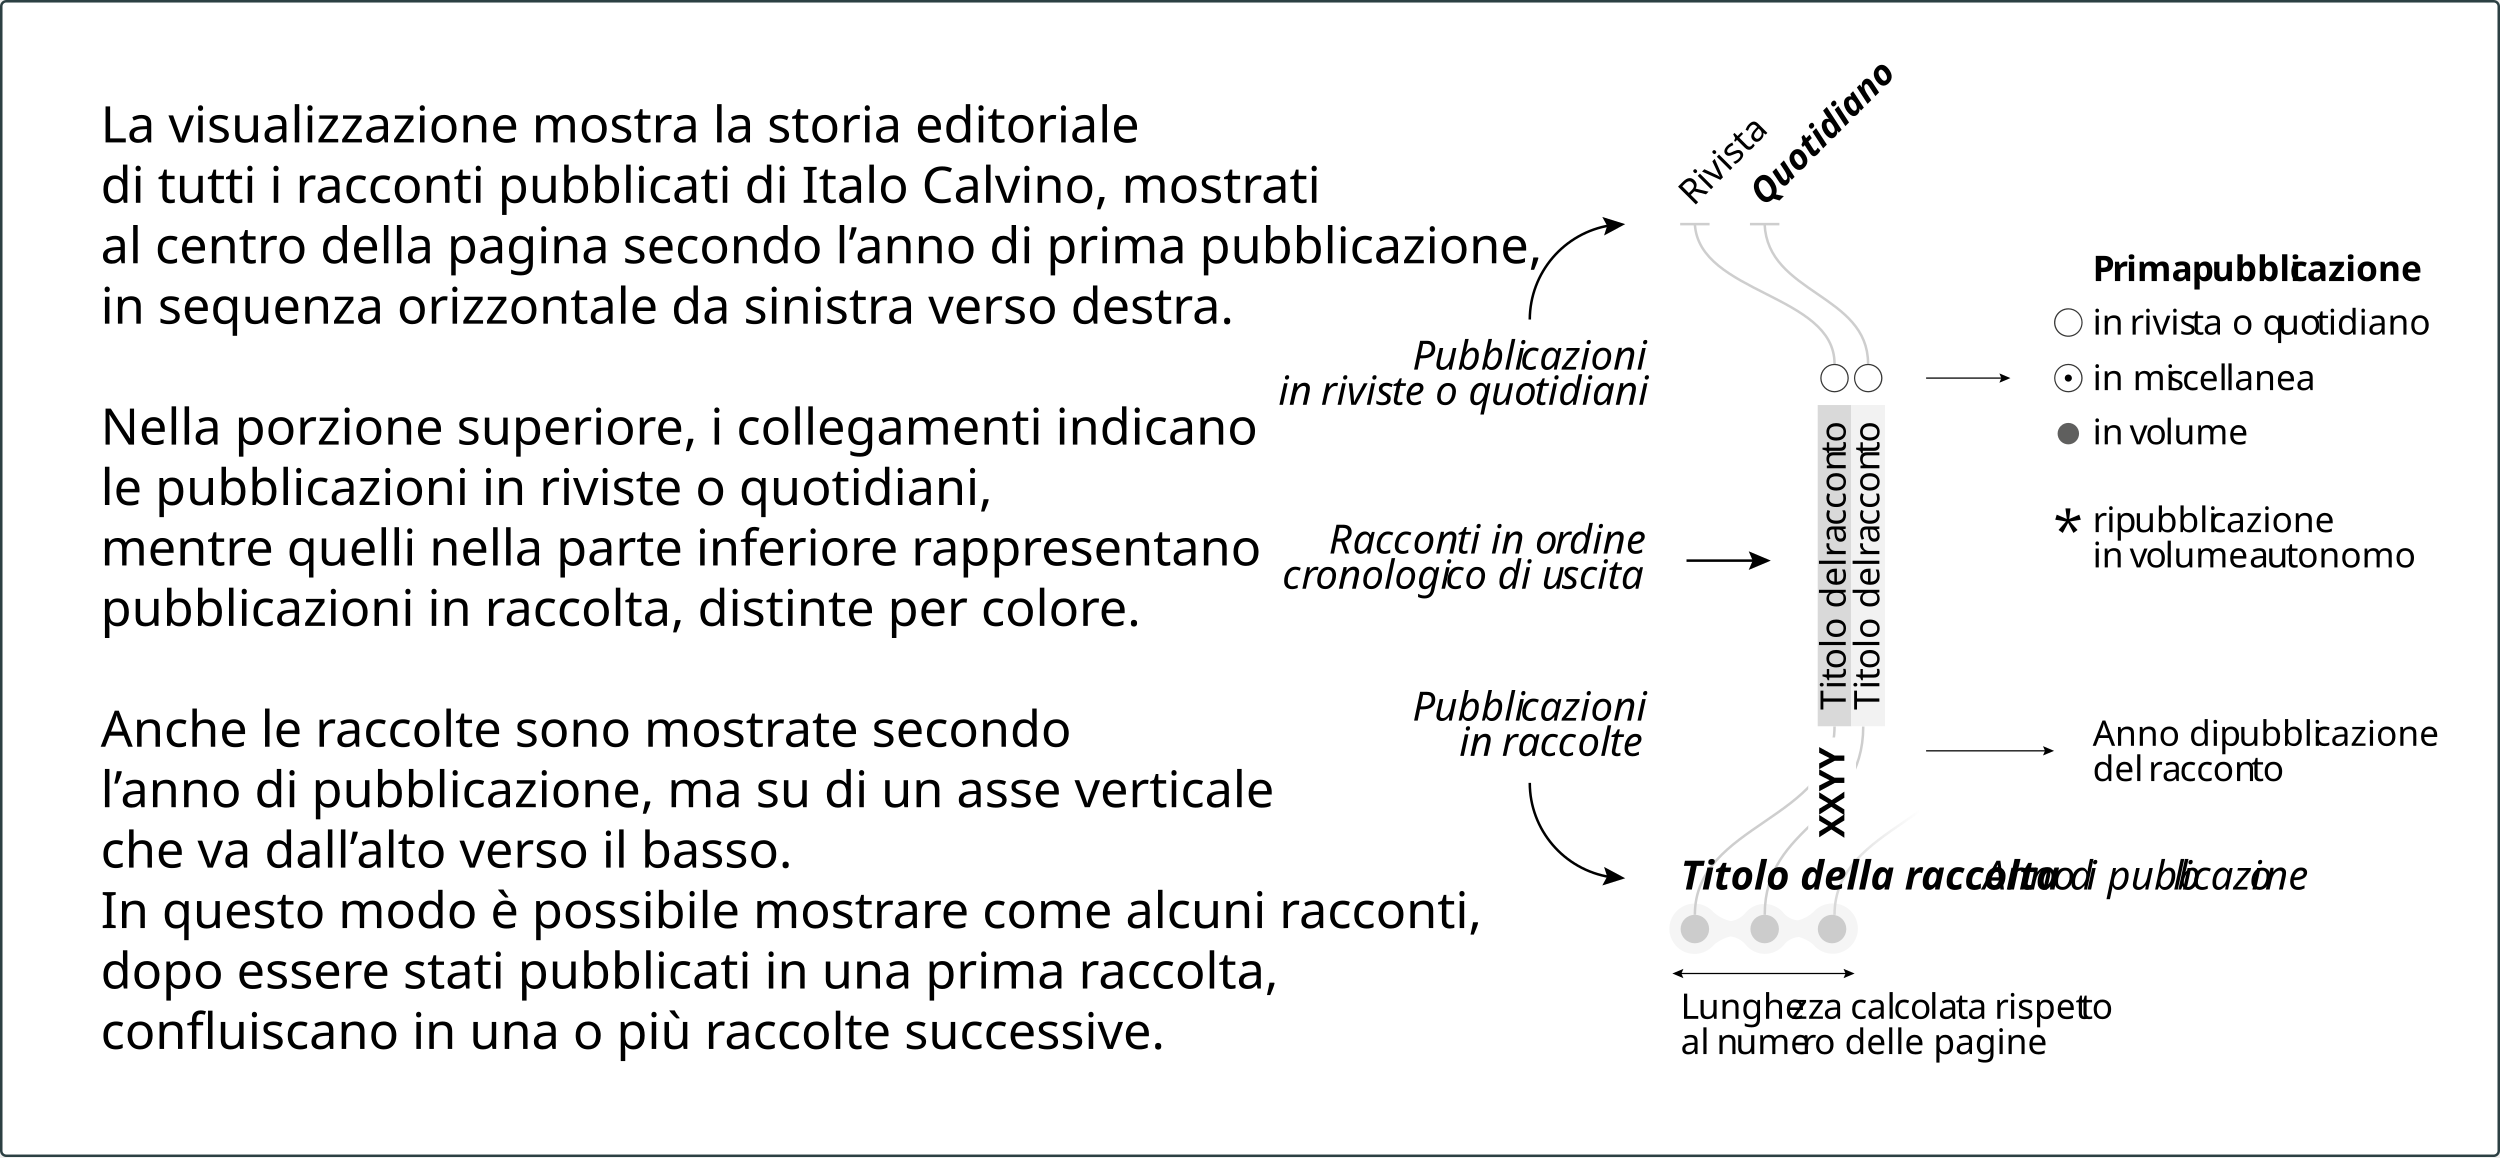
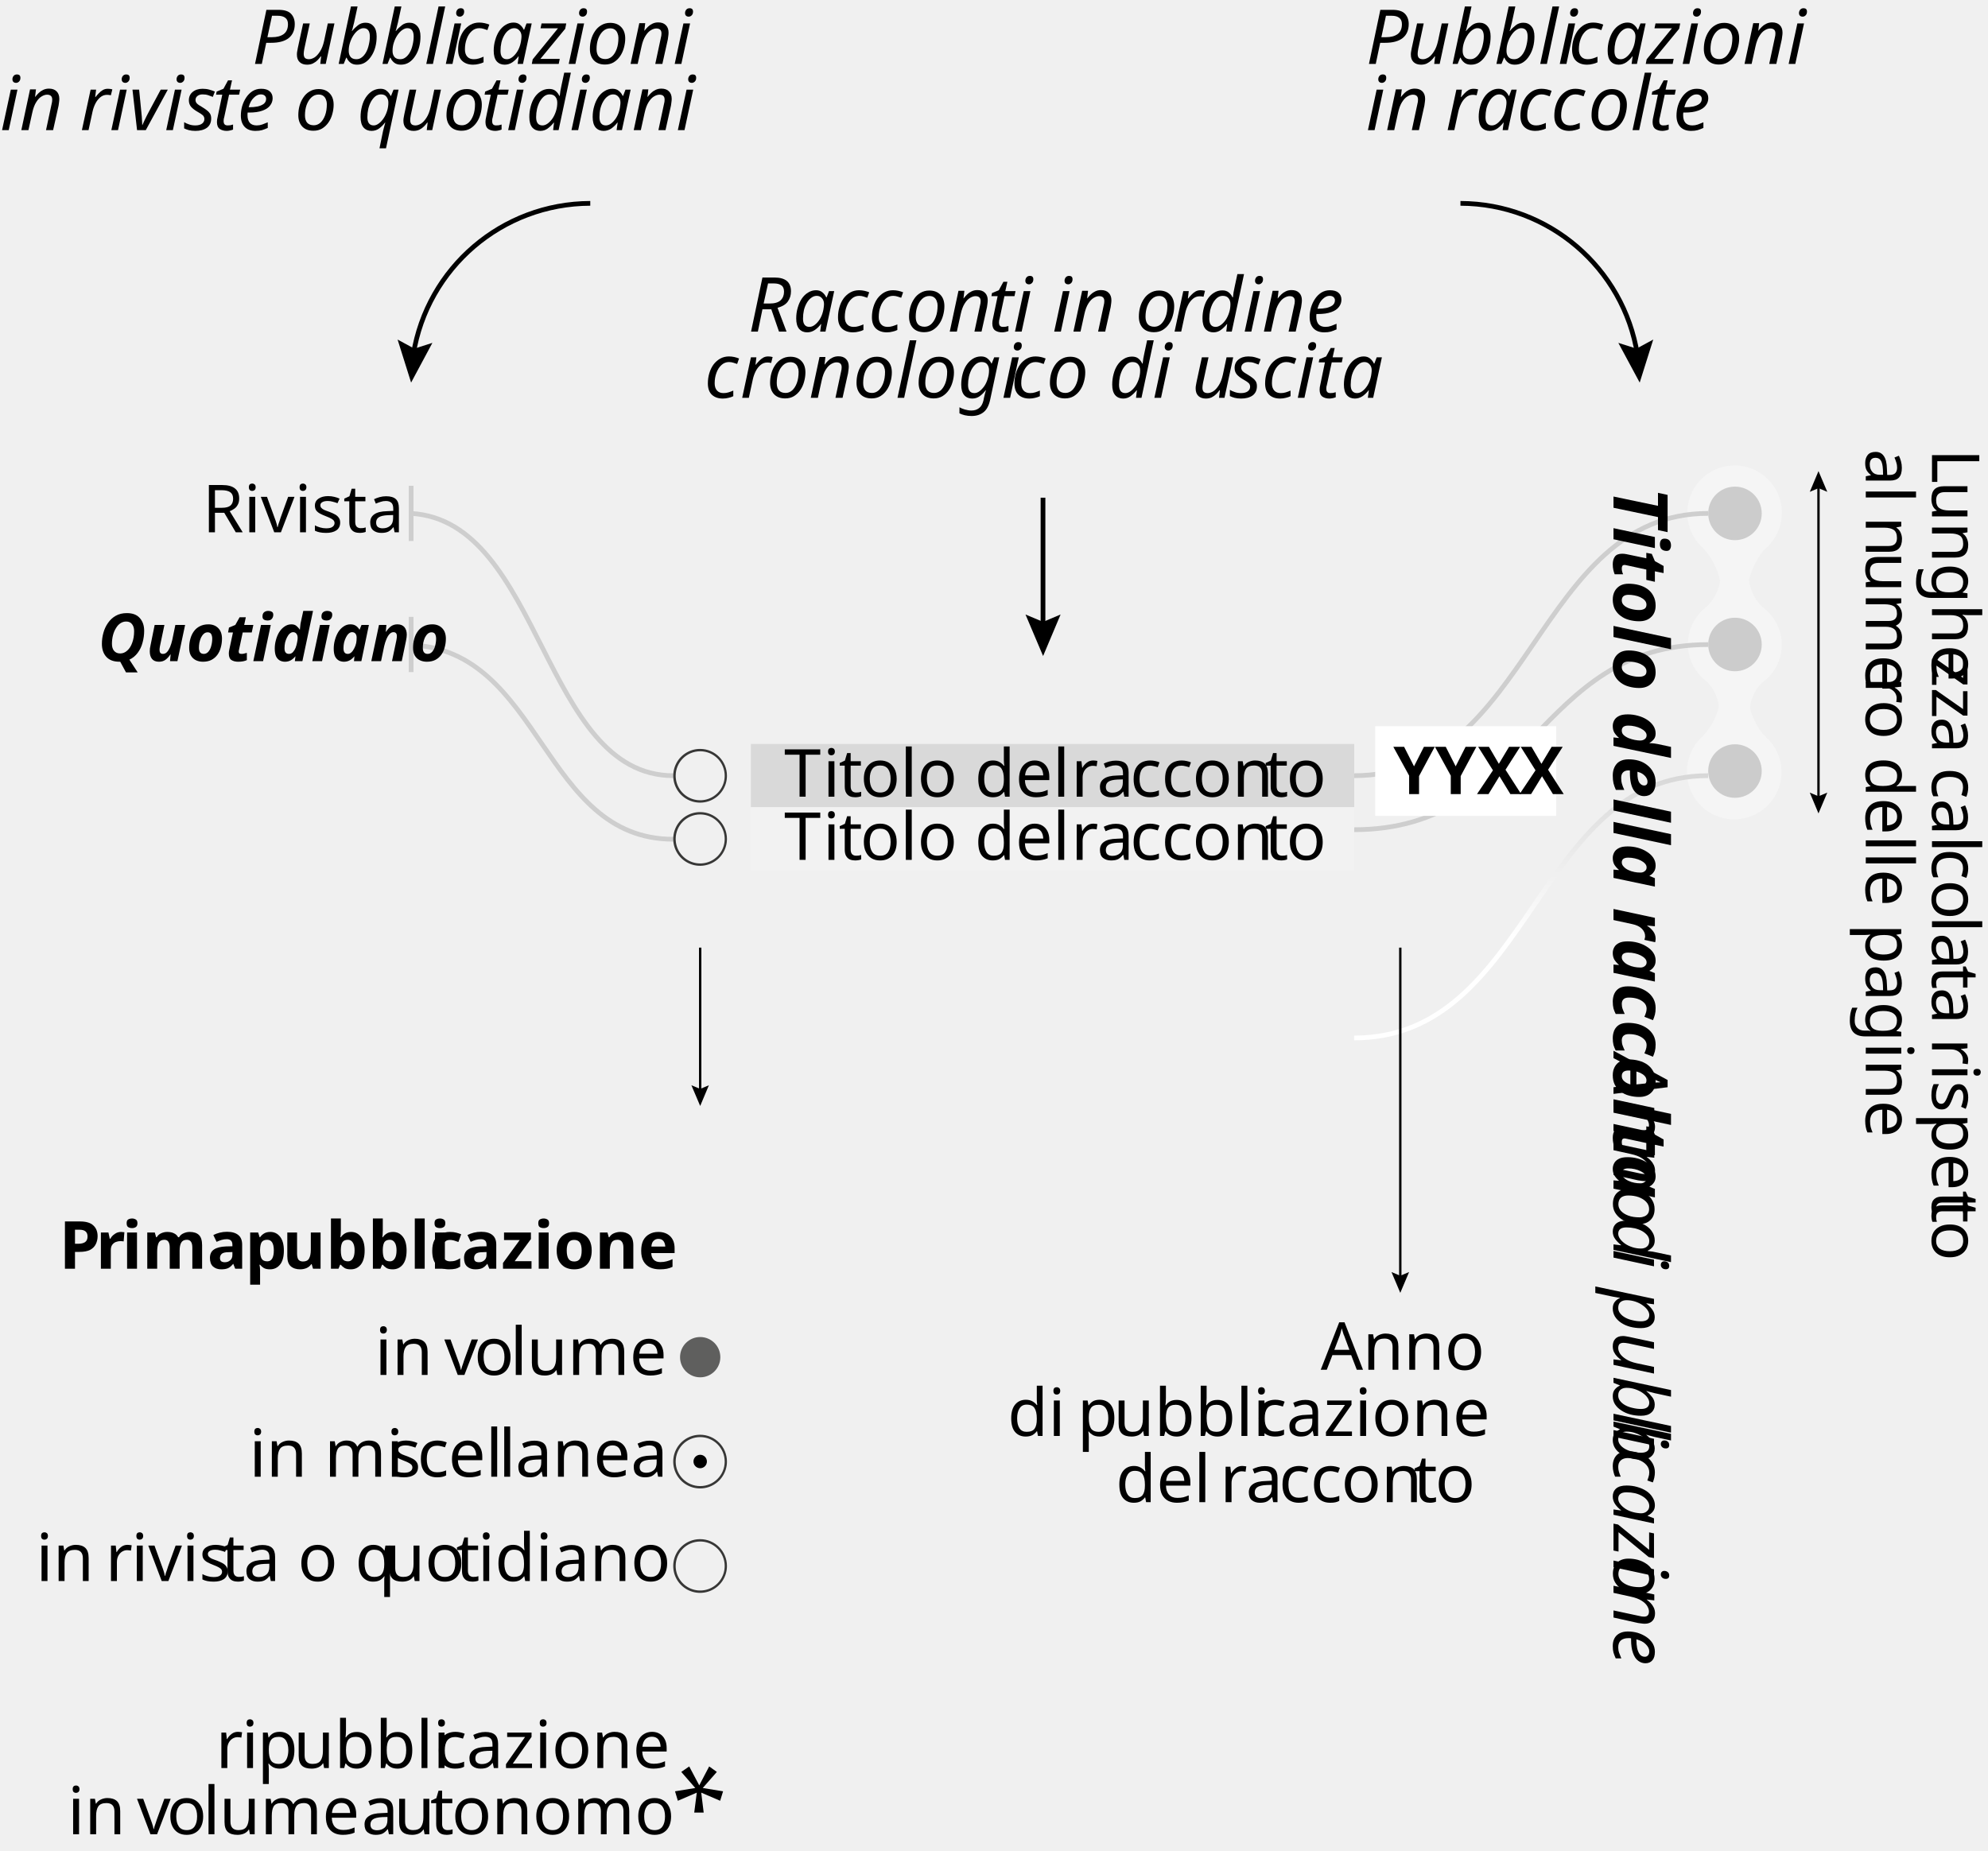
- <svg xmlns="http://www.w3.org/2000/svg" id="Layer_1" data-name="Layer 1" viewBox="0 0 496.38 229.73">
+ <svg xmlns="http://www.w3.org/2000/svg" id="Layer_1" data-name="Layer 1" viewBox="0 0 210.16 195.68">
  <defs>
-     <linearGradient id="linear-gradient" x1="1748.6" y1="884.69" x2="1776.35" y2="884.69" gradientTransform="matrix(-1.02, 0, 0, 1, 2978.52, 0)" gradientUnits="userSpaceOnUse">
+     <linearGradient id="linear-gradient" x1="1757.87" y1="934.69" x2="1785.62" y2="934.69" gradientTransform="translate(323.84 2639.89) rotate(-90) scale(1.02 1)" gradientUnits="userSpaceOnUse">
      <stop offset="0.25" stop-color="#fff" />
      <stop offset="1" stop-color="#cecece" />
    </linearGradient>
  </defs>
  <g id="legend">
-     <rect x="0.25" y="0.25" width="495.88" height="229.23" rx="1" ry="1" style="fill: #fff;stroke: #2c4043;stroke-miterlimit: 10;stroke-width: 0.5px" />
    <g>
-       <path d="M1170.4,901.16a5,5,0,0,0-3.69,1.66v0a7,7,0,0,1-3.09,1.7,4.28,4.28,0,0,1-3-1.64v0a4.9,4.9,0,0,0-7.31,0v0a4.79,4.79,0,0,1-3,1.78,7.53,7.53,0,0,1-3.49-1.8v0a5,5,0,1,0,0,6.64v0l.37-.35a8.28,8.28,0,0,1,3-1.45,4.68,4.68,0,0,1,3.18,1.8v0a4.9,4.9,0,0,0,7.36,0v0a4.14,4.14,0,0,1,3.11-1.69,7.91,7.91,0,0,1,2.57,1.29c.12.12.24.22.36.35v0a5,5,0,1,0,3.65-8.31Z" transform="translate(-806.63 -721.77)" style="fill: #f5f5f5" />
-       <g>
-         <path d="M1217.3,794.26a2.58,2.58,0,1,1-2.58,2.58,2.58,2.58,0,0,1,2.58-2.58m0-.25a2.83,2.83,0,1,0,2.84,2.83,2.83,2.83,0,0,0-2.84-2.83Z" transform="translate(-806.63 -721.77)" style="fill: #373736" />
-         <circle cx="410.67" cy="75.07" r="0.71" />
-       </g>
-       <path d="M1143.15,766.28c.8,13.86,27.73,13.86,27.73,27.72" transform="translate(-806.63 -721.77)" style="fill: none;stroke: #cecece;stroke-miterlimit: 10;stroke-width: 0.5px" />
-       <path d="M1157,766.27c.58,13.87,20.54,13.87,20.54,27.73" transform="translate(-806.63 -721.77)" style="fill: none;stroke: #cecece;stroke-miterlimit: 10;stroke-width: 0.5px" />
-       <path d="M1170.88,866c0,18.7-27.73,19.23-27.73,37.41" transform="translate(-806.63 -721.77)" style="fill: none;stroke: #cecece;stroke-miterlimit: 10;stroke-width: 0.5px" />
-       <path d="M1176.58,866c0,18.71-19.56,19.23-19.56,37.41" transform="translate(-806.63 -721.77)" style="fill: none;stroke: #cecece;stroke-miterlimit: 10;stroke-width: 0.5px" />
-       <path d="M1198.61,866c0,18.71-27.73,19.23-27.73,37.42" transform="translate(-806.63 -721.77)" style="fill: none;stroke-miterlimit: 10;stroke-width: 0.5px;stroke: url(#linear-gradient)" />
-       <text transform="translate(333.69 202.29)" style="font-size: 7px;font-family: HKGrotesk-Regular, HK Grotesk">
+       <path d="M1275,822.34a5,5,0,0,1,1.66-3.69h0a7,7,0,0,0,1.71-3.09,4.28,4.28,0,0,0-1.64-3h0a4.9,4.9,0,0,1,0-7.31h0a4.73,4.73,0,0,0,1.77-3,7.43,7.43,0,0,0-1.79-3.49h0a5,5,0,1,1,6.64,0h0c-.14.12-.23.24-.35.36a8.28,8.28,0,0,0-1.45,3,4.6,4.6,0,0,0,1.8,3.18h0a4.9,4.9,0,0,1,0,7.36h0a4.1,4.1,0,0,0-1.69,3.1,7.91,7.91,0,0,0,1.29,2.57c.12.12.22.24.35.36h0a5,5,0,1,1-8.31,3.65Z" transform="translate(-1096.66 -740.81)" style="fill: #f5f5f5" />
+       <g>
+         <path d="M1170.68,892.75a2.59,2.59,0,1,1-2.59,2.59,2.59,2.59,0,0,1,2.59-2.59m0-.25a2.84,2.84,0,1,0,2.83,2.84,2.84,2.84,0,0,0-2.83-2.84Z" transform="translate(-1096.66 -740.81)" style="fill: #373736" />
+         <circle cx="74.02" cy="154.52" r="0.71" />
+       </g>
+       <path d="M1140.11,795.09c13.87.8,13.87,27.73,27.73,27.73" transform="translate(-1096.66 -740.81)" style="fill: none;stroke: #cecece;stroke-miterlimit: 10;stroke-width: 0.5px" />
+       <path d="M1140.11,809c13.86.59,13.86,20.54,27.73,20.54" transform="translate(-1096.66 -740.81)" style="fill: none;stroke: #cecece;stroke-miterlimit: 10;stroke-width: 0.5px" />
+       <path d="M1239.81,822.82c18.71,0,19.24-27.73,37.42-27.73" transform="translate(-1096.66 -740.81)" style="fill: none;stroke: #cecece;stroke-miterlimit: 10;stroke-width: 0.5px" />
+       <path d="M1239.81,828.53c18.71,0,19.24-19.57,37.42-19.57" transform="translate(-1096.66 -740.81)" style="fill: none;stroke: #cecece;stroke-miterlimit: 10;stroke-width: 0.5px" />
+       <path d="M1239.81,850.55c18.71,0,19.24-27.73,37.42-27.73" transform="translate(-1096.66 -740.81)" style="fill: none;stroke-miterlimit: 10;stroke-width: 0.5px;stroke: url(#linear-gradient)" />
+       <text transform="translate(204.24 47.45) rotate(90)" style="font-size: 7px;font-family: HKGrotesk-Regular, HK Grotesk">
        <tspan style="letter-spacing: -0.019em">L</tspan>
        <tspan x="3.41" y="0">unghe</tspan>
        <tspan x="21.94" y="0" style="letter-spacing: 0.001em">zz</tspan>
        <tspan x="28.31" y="0">a </tspan>
        <tspan x="33.67" y="0" style="letter-spacing: -0.004em">c</tspan>
        <tspan x="36.97" y="0">al</tspan>
        <tspan x="42.24" y="0" style="letter-spacing: -0.005em">c</tspan>
        <tspan x="45.54" y="0">o</tspan>
        <tspan x="49.36" y="0" style="letter-spacing: -0.001em">la</tspan>
        <tspan x="54.62" y="0" style="letter-spacing: 0.001em">t</tspan>
        <tspan x="56.93" y="0">a </tspan>
        <tspan x="62.28" y="0" style="letter-spacing: 0.001em">r</tspan>
        <tspan x="65.01" y="0">ispet</tspan>
        <tspan x="79.35" y="0" style="letter-spacing: -0.004em">t</tspan>
        <tspan x="81.62" y="0">o</tspan>
        <tspan x="0" y="7">al </tspan>
        <tspan x="7.12" y="7" style="letter-spacing: -0.009em">n</tspan>
        <tspan x="10.89" y="7">ume</tspan>
        <tspan x="24.06" y="7" style="letter-spacing: -0.04em">r</tspan>
        <tspan x="26.5" y="7">o delle pagine</tspan>
      </text>
-       <text transform="translate(415.5 66.43)" style="font-size: 7px;font-family: HKGrotesk-Regular, HK Grotesk">in <tspan x="7.34" y="0" style="letter-spacing: 0.001em">r</tspan>
+       <text transform="translate(3.8 167.16)" style="font-size: 7px;font-family: HKGrotesk-Regular, HK Grotesk">in <tspan x="7.34" y="0" style="letter-spacing: 0.001em">r</tspan>
        <tspan x="10.07" y="0">ivis</tspan>
        <tspan x="19.61" y="0" style="letter-spacing: 0.001em">t</tspan>
        <tspan x="21.92" y="0">a o q</tspan>
        <tspan x="36.81" y="0" style="letter-spacing: -0.004em">uo</tspan>
        <tspan x="44.4" y="0" style="letter-spacing: 0.001em">t</tspan>
        <tspan x="46.7" y="0">idiano</tspan>
      </text>
-       <text transform="translate(415.5 55.8)" style="font-size: 7px;font-family: HKGrotesk-SemiBold, HK Grotesk;font-weight: 700">
+       <text transform="translate(6.24 134.14)" style="font-size: 7px;font-family: HKGrotesk-SemiBold, HK Grotesk;font-weight: 700">
        <tspan style="letter-spacing: -0.013em">P</tspan>
        <tspan x="3.88" y="0" style="letter-spacing: 0.002em">r</tspan>
        <tspan x="6.65" y="0">ima </tspan>
        <tspan x="19.66" y="0" style="letter-spacing: -0.003em">p</tspan>
        <tspan x="23.6" y="0">ubbli</tspan>
        <tspan x="39.14" y="0" style="letter-spacing: -0.003em">c</tspan>
        <tspan x="42.52" y="0">azione</tspan>
      </text>
-       <text transform="translate(415.5 77.46)" style="font-size: 7px;font-family: HKGrotesk-Regular, HK Grotesk">in mi<tspan x="14.82" y="0" style="letter-spacing: -0.004em">s</tspan>
+       <text transform="translate(26.34 156.13)" style="font-size: 7px;font-family: HKGrotesk-Regular, HK Grotesk">in mi<tspan x="14.82" y="0" style="letter-spacing: -0.004em">s</tspan>
        <tspan x="17.76" y="0" style="letter-spacing: -0.005em">c</tspan>
        <tspan x="21.05" y="0">el</tspan>
        <tspan x="26.37" y="0" style="letter-spacing: -0.001em">l</tspan>
        <tspan x="28.13" y="0">anea</tspan>
      </text>
-       <text transform="translate(415.5 88.22)" style="font-size: 7px;font-family: HKGrotesk-Regular, HK Grotesk">in <tspan x="7.34" y="0" style="letter-spacing: -0.015em">v</tspan>
+       <text transform="translate(39.63 145.37)" style="font-size: 7px;font-family: HKGrotesk-Regular, HK Grotesk">in <tspan x="7.34" y="0" style="letter-spacing: -0.015em">v</tspan>
        <tspan x="10.48" y="0">o</tspan>
        <tspan x="14.3" y="0" style="letter-spacing: -0.004em">l</tspan>
        <tspan x="16.05" y="0">ume</tspan>
      </text>
      <g>
-         <line x1="333.54" y1="193.29" x2="366.74" y2="193.29" style="fill: none;stroke: #000;stroke-miterlimit: 10;stroke-width: 0.25px" />
-         <polygon points="334.24 194.22 333.85 193.29 334.24 192.37 332.05 193.29 334.24 194.22" />
-         <polygon points="366.04 194.22 366.44 193.29 366.04 192.37 368.24 193.29 366.04 194.22" />
-       </g>
-       <g>
-         <line x1="382.43" y1="75.07" x2="397.68" y2="75.07" style="fill: none;stroke: #000;stroke-miterlimit: 10;stroke-width: 0.25px" />
-         <polygon points="396.98 75.99 397.37 75.07 396.98 74.14 399.17 75.07 396.98 75.99" />
-       </g>
-       <g>
-         <line x1="334.86" y1="111.31" x2="348.61" y2="111.31" style="fill: none;stroke: #000;stroke-miterlimit: 10;stroke-width: 0.5px" />
-         <polygon points="347.21 113.16 348 111.31 347.21 109.46 351.6 111.31 347.21 113.16" />
-       </g>
-       <g>
-         <line x1="382.43" y1="149.08" x2="406.34" y2="149.08" style="fill: none;stroke: #000;stroke-miterlimit: 10;stroke-width: 0.25px" />
-         <polygon points="405.64 150 406.04 149.08 405.64 148.15 407.84 149.08 405.64 150" />
-       </g>
-       <line x1="333.6" y1="44.5" x2="339.44" y2="44.5" style="fill: none;stroke: #cecece;stroke-miterlimit: 10;stroke-width: 0.5px" />
-       <line x1="347.46" y1="44.5" x2="353.3" y2="44.5" style="fill: none;stroke: #cecece;stroke-miterlimit: 10;stroke-width: 0.5px" />
-       <text transform="translate(336.24 41.07) rotate(-45)" style="font-size: 7px;font-family: CrimsonText-Roman, Crimson Text">Rivista</text>
-       <text transform="translate(350.38 41.07) rotate(-45)" style="font-size: 7px;font-family: CrimsonText-SemiboldItalic, Crimson Text;font-weight: 700;font-style: italic">Quotidiano</text>
-       <path d="M1170.88,794.26a2.58,2.58,0,1,1-2.58,2.58,2.57,2.57,0,0,1,2.58-2.58m0-.25a2.83,2.83,0,1,0,2.83,2.83,2.82,2.82,0,0,0-2.83-2.83Z" transform="translate(-806.63 -721.77)" style="fill: #373736" />
-       <rect x="360.91" y="80.42" width="6.68" height="63.78" style="fill: #d9d9d9" />
-       <text transform="translate(366.47 140.94) rotate(-90)" style="font-size: 7px;font-family: HKGrotesk-Regular, HK Grotesk">
+         <line x1="192.24" y1="51.3" x2="192.24" y2="84.5" style="fill: none;stroke: #000;stroke-miterlimit: 10;stroke-width: 0.25px" />
+         <polygon points="191.32 52 192.24 51.61 193.17 52 192.24 49.81 191.32 52" />
+         <polygon points="191.32 83.8 192.24 84.19 193.17 83.8 192.24 86 191.32 83.8" />
+       </g>
+       <g>
+         <line x1="74.02" y1="100.19" x2="74.02" y2="115.44" style="fill: none;stroke: #000;stroke-miterlimit: 10;stroke-width: 0.25px" />
+         <polygon points="73.09 114.74 74.02 115.13 74.94 114.74 74.02 116.93 73.09 114.74" />
+       </g>
+       <g>
+         <line x1="110.26" y1="52.62" x2="110.26" y2="66.37" style="fill: none;stroke: #000;stroke-miterlimit: 10;stroke-width: 0.5px" />
+         <polygon points="108.41 64.97 110.27 65.75 112.12 64.97 110.27 69.36 108.41 64.97" />
+       </g>
+       <g>
+         <line x1="148.03" y1="100.19" x2="148.03" y2="135.19" style="fill: none;stroke: #000;stroke-miterlimit: 10;stroke-width: 0.25px" />
+         <polygon points="147.1 134.49 148.03 134.88 148.96 134.49 148.03 136.69 147.1 134.49" />
+       </g>
+       <line x1="43.46" y1="51.36" x2="43.46" y2="57.2" style="fill: none;stroke: #cecece;stroke-miterlimit: 10;stroke-width: 0.5px" />
+       <line x1="43.46" y1="65.22" x2="43.46" y2="71.06" style="fill: none;stroke: #cecece;stroke-miterlimit: 10;stroke-width: 0.5px" />
+       <text transform="translate(21.41 56.28)" style="font-size: 7px;font-family: CrimsonText-Roman, Crimson Text">Rivista</text>
+       <text transform="translate(10.35 69.9)" style="font-size: 7px;font-family: CrimsonText-SemiboldItalic, Crimson Text;font-weight: 700;font-style: italic">Quotidiano</text>
+       <path d="M1170.68,820.24a2.59,2.59,0,1,1-2.59,2.58,2.59,2.59,0,0,1,2.59-2.58m0-.25a2.84,2.84,0,1,0,2.83,2.83,2.84,2.84,0,0,0-2.83-2.83Z" transform="translate(-1096.66 -740.81)" style="fill: #373736" />
+       <rect x="1204.58" y="790.93" width="6.68" height="63.78" transform="translate(934.09 -1125.92) rotate(90)" style="fill: #d9d9d9" />
+       <text transform="translate(82.9 84.23)" style="font-size: 7px;font-family: HKGrotesk-Regular, HK Grotesk">
        <tspan style="letter-spacing: -0.018em">T</tspan>
        <tspan x="4.09" y="0">i</tspan>
        <tspan x="5.76" y="0" style="letter-spacing: -0.004em">t</tspan>
        <tspan x="8.03" y="0" style="letter-spacing: 0em">olo del </tspan>
        <tspan x="30.33" y="0" style="letter-spacing: 0.001em">r</tspan>
        <tspan x="33.05" y="0" style="letter-spacing: -0em">a</tspan>
        <tspan x="36.55" y="0" style="letter-spacing: -0.005em">cc</tspan>
        <tspan x="43.14" y="0" style="letter-spacing: 0em">on</tspan>
        <tspan x="50.79" y="0" style="letter-spacing: -0.004em">t</tspan>
        <tspan x="53.07" y="0" style="letter-spacing: 0em">o</tspan>
      </text>
-       <path d="M1177.56,794.26a2.58,2.58,0,1,1-2.58,2.58,2.58,2.58,0,0,1,2.58-2.58m0-.25a2.83,2.83,0,1,0,2.84,2.83,2.83,2.83,0,0,0-2.84-2.83Z" transform="translate(-806.63 -721.77)" style="fill: #373736" />
-       <path d="M1217.3,783.22a2.59,2.59,0,1,1-2.58,2.58,2.59,2.59,0,0,1,2.58-2.58m0-.25a2.84,2.84,0,1,0,2.84,2.83,2.83,2.83,0,0,0-2.84-2.83Z" transform="translate(-806.63 -721.77)" style="fill: #373736" />
-       <circle cx="336.52" cy="184.46" r="2.83" style="fill: #ccc" />
-       <circle cx="350.38" cy="184.46" r="2.83" style="fill: #ccc" />
-       <circle cx="363.76" cy="184.46" r="2.83" style="fill: #ccc" />
-       <rect x="367.59" y="80.42" width="6.68" height="63.78" style="fill: #f2f2f2" />
-       <text transform="translate(373.15 140.94) rotate(-90)" style="font-size: 7px;font-family: HKGrotesk-Regular, HK Grotesk">
+       <path d="M1170.68,826.92a2.59,2.59,0,1,1-2.59,2.58,2.59,2.59,0,0,1,2.59-2.58m0-.25a2.84,2.84,0,1,0,2.83,2.83,2.84,2.84,0,0,0-2.83-2.83Z" transform="translate(-1096.66 -740.81)" style="fill: #373736" />
+       <path d="M1170.68,903.79a2.59,2.59,0,1,1-2.59,2.58,2.59,2.59,0,0,1,2.59-2.58m0-.25a2.84,2.84,0,1,0,2.83,2.83,2.84,2.84,0,0,0-2.83-2.83Z" transform="translate(-1096.66 -740.81)" style="fill: #373736" />
+       <circle cx="183.41" cy="54.28" r="2.83" style="fill: #ccc" />
+       <circle cx="183.41" cy="68.14" r="2.83" style="fill: #ccc" />
+       <circle cx="183.41" cy="81.52" r="2.83" style="fill: #ccc" />
+       <rect x="1204.58" y="797.61" width="6.68" height="63.78" transform="translate(940.77 -1119.23) rotate(90)" style="fill: #f2f2f2" />
+       <text transform="translate(82.9 90.91)" style="font-size: 7px;font-family: HKGrotesk-Regular, HK Grotesk">
        <tspan style="letter-spacing: -0.018em">T</tspan>
        <tspan x="4.09" y="0">i</tspan>
        <tspan x="5.76" y="0" style="letter-spacing: -0.004em">t</tspan>
        <tspan x="8.03" y="0" style="letter-spacing: 0em">olo del </tspan>
        <tspan x="30.33" y="0" style="letter-spacing: 0.001em">r</tspan>
        <tspan x="33.05" y="0" style="letter-spacing: -0em">a</tspan>
        <tspan x="36.55" y="0" style="letter-spacing: -0.005em">cc</tspan>
        <tspan x="43.14" y="0" style="letter-spacing: 0em">on</tspan>
        <tspan x="50.79" y="0" style="letter-spacing: -0.004em">t</tspan>
        <tspan x="53.07" y="0" style="letter-spacing: 0em">o</tspan>
      </text>
-       <text transform="translate(333.68 176.62)" style="font-size: 8px;font-family: CrimsonText-BoldItalic, Crimson Text;font-style: italic">
+       <text transform="translate(170.57 51.45) rotate(90)" style="font-size: 8px;font-family: CrimsonText-BoldItalic, Crimson Text;font-style: italic">
        <tspan style="font-weight: 700">Titolo della raccolta</tspan>
        <tspan x="58.01" y="0" xml:space="preserve" style="font-family: CrimsonText-Italic, Crimson Text"> Anno </tspan>
        <tspan x="77.21" y="0" style="font-family: CrimsonText-Italic, Crimson Text;letter-spacing: -0.029em">d</tspan>
        <tspan x="80.59" y="0" style="font-family: CrimsonText-Italic, Crimson Text">i pubb</tspan>
        <tspan x="97.8" y="0" style="font-family: CrimsonText-Italic, Crimson Text;letter-spacing: -0.025em">l</tspan>
        <tspan x="99.53" y="0" style="font-family: CrimsonText-Italic, Crimson Text">icazi</tspan>
        <tspan x="112.95" y="0" style="font-family: CrimsonText-Italic, Crimson Text;letter-spacing: -0.02em">o</tspan>
        <tspan x="116.02" y="0" style="font-family: CrimsonText-Italic, Crimson Text">ne</tspan>
      </text>
-       <text transform="translate(415.5 105.66)" style="font-size: 7px;font-family: HKGrotesk-Regular, HK Grotesk">
+       <text transform="translate(22.81 186.93)" style="font-size: 7px;font-family: HKGrotesk-Regular, HK Grotesk">
        <tspan style="letter-spacing: 0.001em">r</tspan>
        <tspan x="2.72" y="0">i</tspan>
        <tspan x="4.39" y="0" style="letter-spacing: -0.004em">p</tspan>
        <tspan x="8.22" y="0">ubbli</tspan>
        <tspan x="23.19" y="0" style="letter-spacing: -0.004em">c</tspan>
        <tspan x="26.49" y="0">azione</tspan>
-         <tspan x="0" y="7">in </tspan>
-         <tspan x="7.34" y="7" style="letter-spacing: -0.015em">v</tspan>
-         <tspan x="10.48" y="7">o</tspan>
-         <tspan x="14.3" y="7" style="letter-spacing: -0.004em">l</tspan>
-         <tspan x="16.05" y="7">ume </tspan>
-         <tspan x="31.07" y="7" style="letter-spacing: -0.009em">a</tspan>
-         <tspan x="34.51" y="7">u</tspan>
-         <tspan x="38.33" y="7" style="letter-spacing: -0.004em">t</tspan>
-         <tspan x="40.6" y="7">onomo</tspan>
-       </text>
-       <text transform="translate(415.5 148.08)" style="font-size: 7px;font-family: HKGrotesk-Regular, HK Grotesk">
+         <tspan x="-15.67" y="7">in </tspan>
+         <tspan x="-8.33" y="7" style="letter-spacing: -0.015em">v</tspan>
+         <tspan x="-5.19" y="7">o</tspan>
+         <tspan x="-1.36" y="7" style="letter-spacing: -0.004em">l</tspan>
+         <tspan x="0.38" y="7">ume </tspan>
+         <tspan x="15.4" y="7" style="letter-spacing: -0.009em">a</tspan>
+         <tspan x="18.84" y="7">u</tspan>
+         <tspan x="22.66" y="7" style="letter-spacing: -0.004em">t</tspan>
+         <tspan x="24.93" y="7">onomo</tspan>
+       </text>
+       <text transform="translate(139.62 144.82)" style="font-size: 7px;font-family: HKGrotesk-Regular, HK Grotesk">
        <tspan style="letter-spacing: -0.004em">A</tspan>
-         <tspan x="4.44" y="0">nno di </tspan>
-         <tspan x="25.14" y="0" style="letter-spacing: -0.004em">p</tspan>
-         <tspan x="28.97" y="0">ubbli</tspan>
-         <tspan x="43.93" y="0" style="letter-spacing: -0.004em">c</tspan>
-         <tspan x="47.24" y="0">azione</tspan>
-         <tspan x="0" y="7">del </tspan>
-         <tspan x="11.03" y="7" style="letter-spacing: 0.001em">r</tspan>
-         <tspan x="13.75" y="7">a</tspan>
-         <tspan x="17.25" y="7" style="letter-spacing: -0.005em">cc</tspan>
-         <tspan x="23.84" y="7">on</tspan>
-         <tspan x="31.49" y="7" style="letter-spacing: -0.004em">t</tspan>
-         <tspan x="33.77" y="7">o</tspan>
-       </text>
-       <path d="M1215.35,827l1.49-1.69-2.14-.35.3-1,2,.86-.27-2.1h1l-.26,2.1,2-.86.31,1-2.15.35,1.5,1.69-.81.59-1.06-2-1.06,2Z" transform="translate(-806.63 -721.77)" />
-       <text transform="translate(280.44 73.38)" style="font-size: 8px;font-family: HKGrotesk-Italic, HK Grotesk;font-style: italic">
+         <tspan x="4.44" y="0">nno</tspan>
+         <tspan x="-33.11" y="7">di </tspan>
+         <tspan x="-25.74" y="7" style="letter-spacing: -0.004em">p</tspan>
+         <tspan x="-21.91" y="7">ubbli</tspan>
+         <tspan x="-6.94" y="7" style="letter-spacing: -0.004em">c</tspan>
+         <tspan x="-3.64" y="7">azione</tspan>
+         <tspan x="-21.68" y="14">del </tspan>
+         <tspan x="-10.65" y="14" style="letter-spacing: 0.001em">r</tspan>
+         <tspan x="-7.93" y="14">a</tspan>
+         <tspan x="-4.43" y="14" style="letter-spacing: -0.005em">cc</tspan>
+         <tspan x="2.16" y="14">on</tspan>
+         <tspan x="9.81" y="14" style="letter-spacing: -0.004em">t</tspan>
+         <tspan x="12.09" y="14">o</tspan>
+       </text>
+       <path d="M1169.52,927.57l1.06,2,1.05-2,.81.58-1.49,1.7,2.15.35-.31,1-2-.86.26,2.11h-1l.27-2.11-2,.86-.3-1,2.14-.35-1.48-1.7Z" transform="translate(-1096.66 -740.81)" />
+       <text transform="translate(26.63 6.76)" style="font-size: 8px;font-family: HKGrotesk-Italic, HK Grotesk;font-style: italic">
        <tspan style="letter-spacing: -0.02em">P</tspan>
        <tspan x="4.32" y="0">ubbli</tspan>
        <tspan x="21.41" y="0" style="letter-spacing: -0.004em">c</tspan>
        <tspan x="25.17" y="0">azioni</tspan>
        <tspan x="-26.63" y="7">in </tspan>
        <tspan x="-18.19" y="7" style="letter-spacing: 0.001em">r</tspan>
        <tspan x="-15.08" y="7">ivis</tspan>
        <tspan x="-4.15" y="7" style="letter-spacing: -0.004em">t</tspan>
        <tspan x="-1.56" y="7">e o q</tspan>
        <tspan x="15.58" y="7" style="letter-spacing: -0.004em">uo</tspan>
        <tspan x="24.24" y="7" style="letter-spacing: 0.001em">t</tspan>
        <tspan x="26.87" y="7">idiani</tspan>
      </text>
-       <text transform="translate(263.83 109.9)" style="font-size: 8px;font-family: HKGrotesk-Italic, HK Grotesk;font-style: italic">
+       <text transform="translate(79.07 35.06)" style="font-size: 8px;font-family: HKGrotesk-Italic, HK Grotesk;font-style: italic">
        <tspan style="letter-spacing: -0.006em">R</tspan>
        <tspan x="4.71" y="0">a</tspan>
        <tspan x="9.13" y="0" style="letter-spacing: -0.005em">cc</tspan>
        <tspan x="16.64" y="0">on</tspan>
        <tspan x="25.38" y="0" style="letter-spacing: 0.001em">t</tspan>
        <tspan x="28.01" y="0">i in o</tspan>
        <tspan x="44.88" y="0" style="letter-spacing: -0.04em">r</tspan>
        <tspan x="47.66" y="0">dine</tspan>
-         <tspan x="-9.25" y="7">c</tspan>
-         <tspan x="-5.46" y="7" style="letter-spacing: -0.04em">r</tspan>
-         <tspan x="-2.68" y="7">onologi</tspan>
-         <tspan x="23.15" y="7" style="letter-spacing: -0.005em">c</tspan>
-         <tspan x="26.91" y="7">o di u</tspan>
-         <tspan x="46.27" y="7" style="letter-spacing: -0.004em">s</tspan>
-         <tspan x="49.65" y="7">ci</tspan>
-         <tspan x="55.35" y="7" style="letter-spacing: 0.001em">t</tspan>
-         <tspan x="57.98" y="7">a</tspan>
-       </text>
-       <text transform="translate(280.44 143.08)" style="font-size: 8px;font-family: HKGrotesk-Italic, HK Grotesk;font-style: italic">
+         <tspan x="-4.63" y="7">c</tspan>
+         <tspan x="-0.83" y="7" style="letter-spacing: -0.04em">r</tspan>
+         <tspan x="1.95" y="7">onologi</tspan>
+         <tspan x="27.78" y="7" style="letter-spacing: -0.005em">c</tspan>
+         <tspan x="31.53" y="7">o di u</tspan>
+         <tspan x="50.9" y="7" style="letter-spacing: -0.004em">s</tspan>
+         <tspan x="54.28" y="7">ci</tspan>
+         <tspan x="59.98" y="7" style="letter-spacing: 0.001em">t</tspan>
+         <tspan x="62.61" y="7">a</tspan>
+       </text>
+       <text transform="translate(144.39 6.76)" style="font-size: 8px;font-family: HKGrotesk-Italic, HK Grotesk;font-style: italic">
        <tspan style="letter-spacing: -0.02em">P</tspan>
        <tspan x="4.32" y="0">ubbli</tspan>
        <tspan x="21.41" y="0" style="letter-spacing: -0.004em">c</tspan>
        <tspan x="25.17" y="0">azioni</tspan>
-         <tspan x="9.28" y="7">in </tspan>
-         <tspan x="17.71" y="7" style="letter-spacing: 0.001em">r</tspan>
-         <tspan x="20.82" y="7">a</tspan>
-         <tspan x="25.23" y="7" style="letter-spacing: -0.005em">cc</tspan>
-         <tspan x="32.75" y="7">ol</tspan>
-         <tspan x="39.14" y="7" style="letter-spacing: -0.004em">t</tspan>
-         <tspan x="41.73" y="7">e</tspan>
-       </text>
-       <rect x="359.03" y="146.43" width="9.48" height="19.13" style="fill: #fff" />
-       <text transform="translate(366.2 166.35) rotate(-90)" style="font-size: 7px;font-family: HKGrotesk-SemiBold, HK Grotesk;font-weight: 700">X<tspan x="4.5" y="0" style="letter-spacing: 0.01em">XY</tspan>
+         <tspan x="0" y="7">in </tspan>
+         <tspan x="8.43" y="7" style="letter-spacing: 0.001em">r</tspan>
+         <tspan x="11.54" y="7">a</tspan>
+         <tspan x="15.95" y="7" style="letter-spacing: -0.005em">cc</tspan>
+         <tspan x="23.47" y="7">ol</tspan>
+         <tspan x="29.86" y="7" style="letter-spacing: -0.004em">t</tspan>
+         <tspan x="32.45" y="7">e</tspan>
+       </text>
+       <rect x="1246.86" y="812.77" width="9.48" height="19.13" transform="translate(977.28 -1170.08) rotate(90)" style="fill: #fff" />
+       <text transform="matrix(-1, 0, 0, 1, 165.31, 83.96)" style="font-size: 7px;font-family: HKGrotesk-SemiBold, HK Grotesk;font-weight: 700">X<tspan x="4.5" y="0" style="letter-spacing: 0.01em">XY</tspan>
        <tspan x="13.64" y="0">Y</tspan>
      </text>
      <g>
-         <path d="M1110.37,785.22a19,19,0,0,1,16-18.71" transform="translate(-806.63 -721.77)" style="fill: none;stroke: #000;stroke-miterlimit: 10;stroke-width: 0.5px" />
-         <polygon points="318.49 46.76 319.1 44.84 318.14 43.08 322.69 44.5 318.49 46.76" />
-       </g>
-       <g>
-         <path d="M1110.37,877.21a18.94,18.94,0,0,0,16,18.71" transform="translate(-806.63 -721.77)" style="fill: none;stroke: #000;stroke-miterlimit: 10;stroke-width: 0.5px" />
-         <polygon points="318.14 175.81 319.1 174.04 318.49 172.13 322.69 174.38 318.14 175.81" />
-       </g>
-       <circle cx="410.67" cy="86.1" r="2.13" style="fill: #5f5f5e" />
+         <path d="M1159.06,762.31a19,19,0,0,0-18.71,16" transform="translate(-1096.66 -740.81)" style="fill: none;stroke: #000;stroke-miterlimit: 10;stroke-width: 0.5px" />
+         <polygon points="42.03 35.9 43.8 36.86 45.71 36.25 43.46 40.45 42.03 35.9" />
+       </g>
+       <g>
+         <path d="M1251.05,762.31a19,19,0,0,1,18.71,16" transform="translate(-1096.66 -740.81)" style="fill: none;stroke: #000;stroke-miterlimit: 10;stroke-width: 0.5px" />
+         <polygon points="171.08 36.25 173 36.86 174.77 35.9 173.34 40.45 171.08 36.25" />
+       </g>
+       <circle cx="74.02" cy="143.49" r="2.13" style="fill: #5f5f5e" />
    </g>
-     <text transform="translate(19.99 28.27)" style="font-size: 10px;font-family: CrimsonText-Roman, Crimson Text">La visualizzazione mostra la storia editoriale<tspan x="0" y="12">di tutti i racconti pubblicati di Italo Calvino, mostrati</tspan>
-       <tspan x="0" y="24">al centro della pagina secondo l’anno di prima pubblicazione,</tspan>
-       <tspan x="0" y="36">in sequenza orizzontale da sinistra verso destra.</tspan>
-       <tspan x="0" y="60">Nella porzione superiore, i collegamenti indicano</tspan>
-       <tspan x="0" y="72">le pubblicazioni in riviste o quotidiani,</tspan>
-       <tspan x="0" y="84">mentre quelli nella parte inferiore rappresentano</tspan>
-       <tspan x="0" y="96">pubblicazioni in raccolta, distinte per colore.</tspan>
-       <tspan x="0" y="120">Anche le raccolte sono mostrate secondo</tspan>
-       <tspan x="0" y="132">l’anno di pubblicazione, ma su di un asse verticale</tspan>
-       <tspan x="0" y="144">che va dall’alto verso il basso.</tspan>
-       <tspan x="0" y="156">In questo modo è possibile mostrare come alcuni racconti,</tspan>
-       <tspan x="0" y="168">dopo essere stati pubblicati in una prima raccolta,</tspan>
-       <tspan x="0" y="180">confluiscano in una o più raccolte successive.</tspan>
-     </text>
  </g>
</svg>
